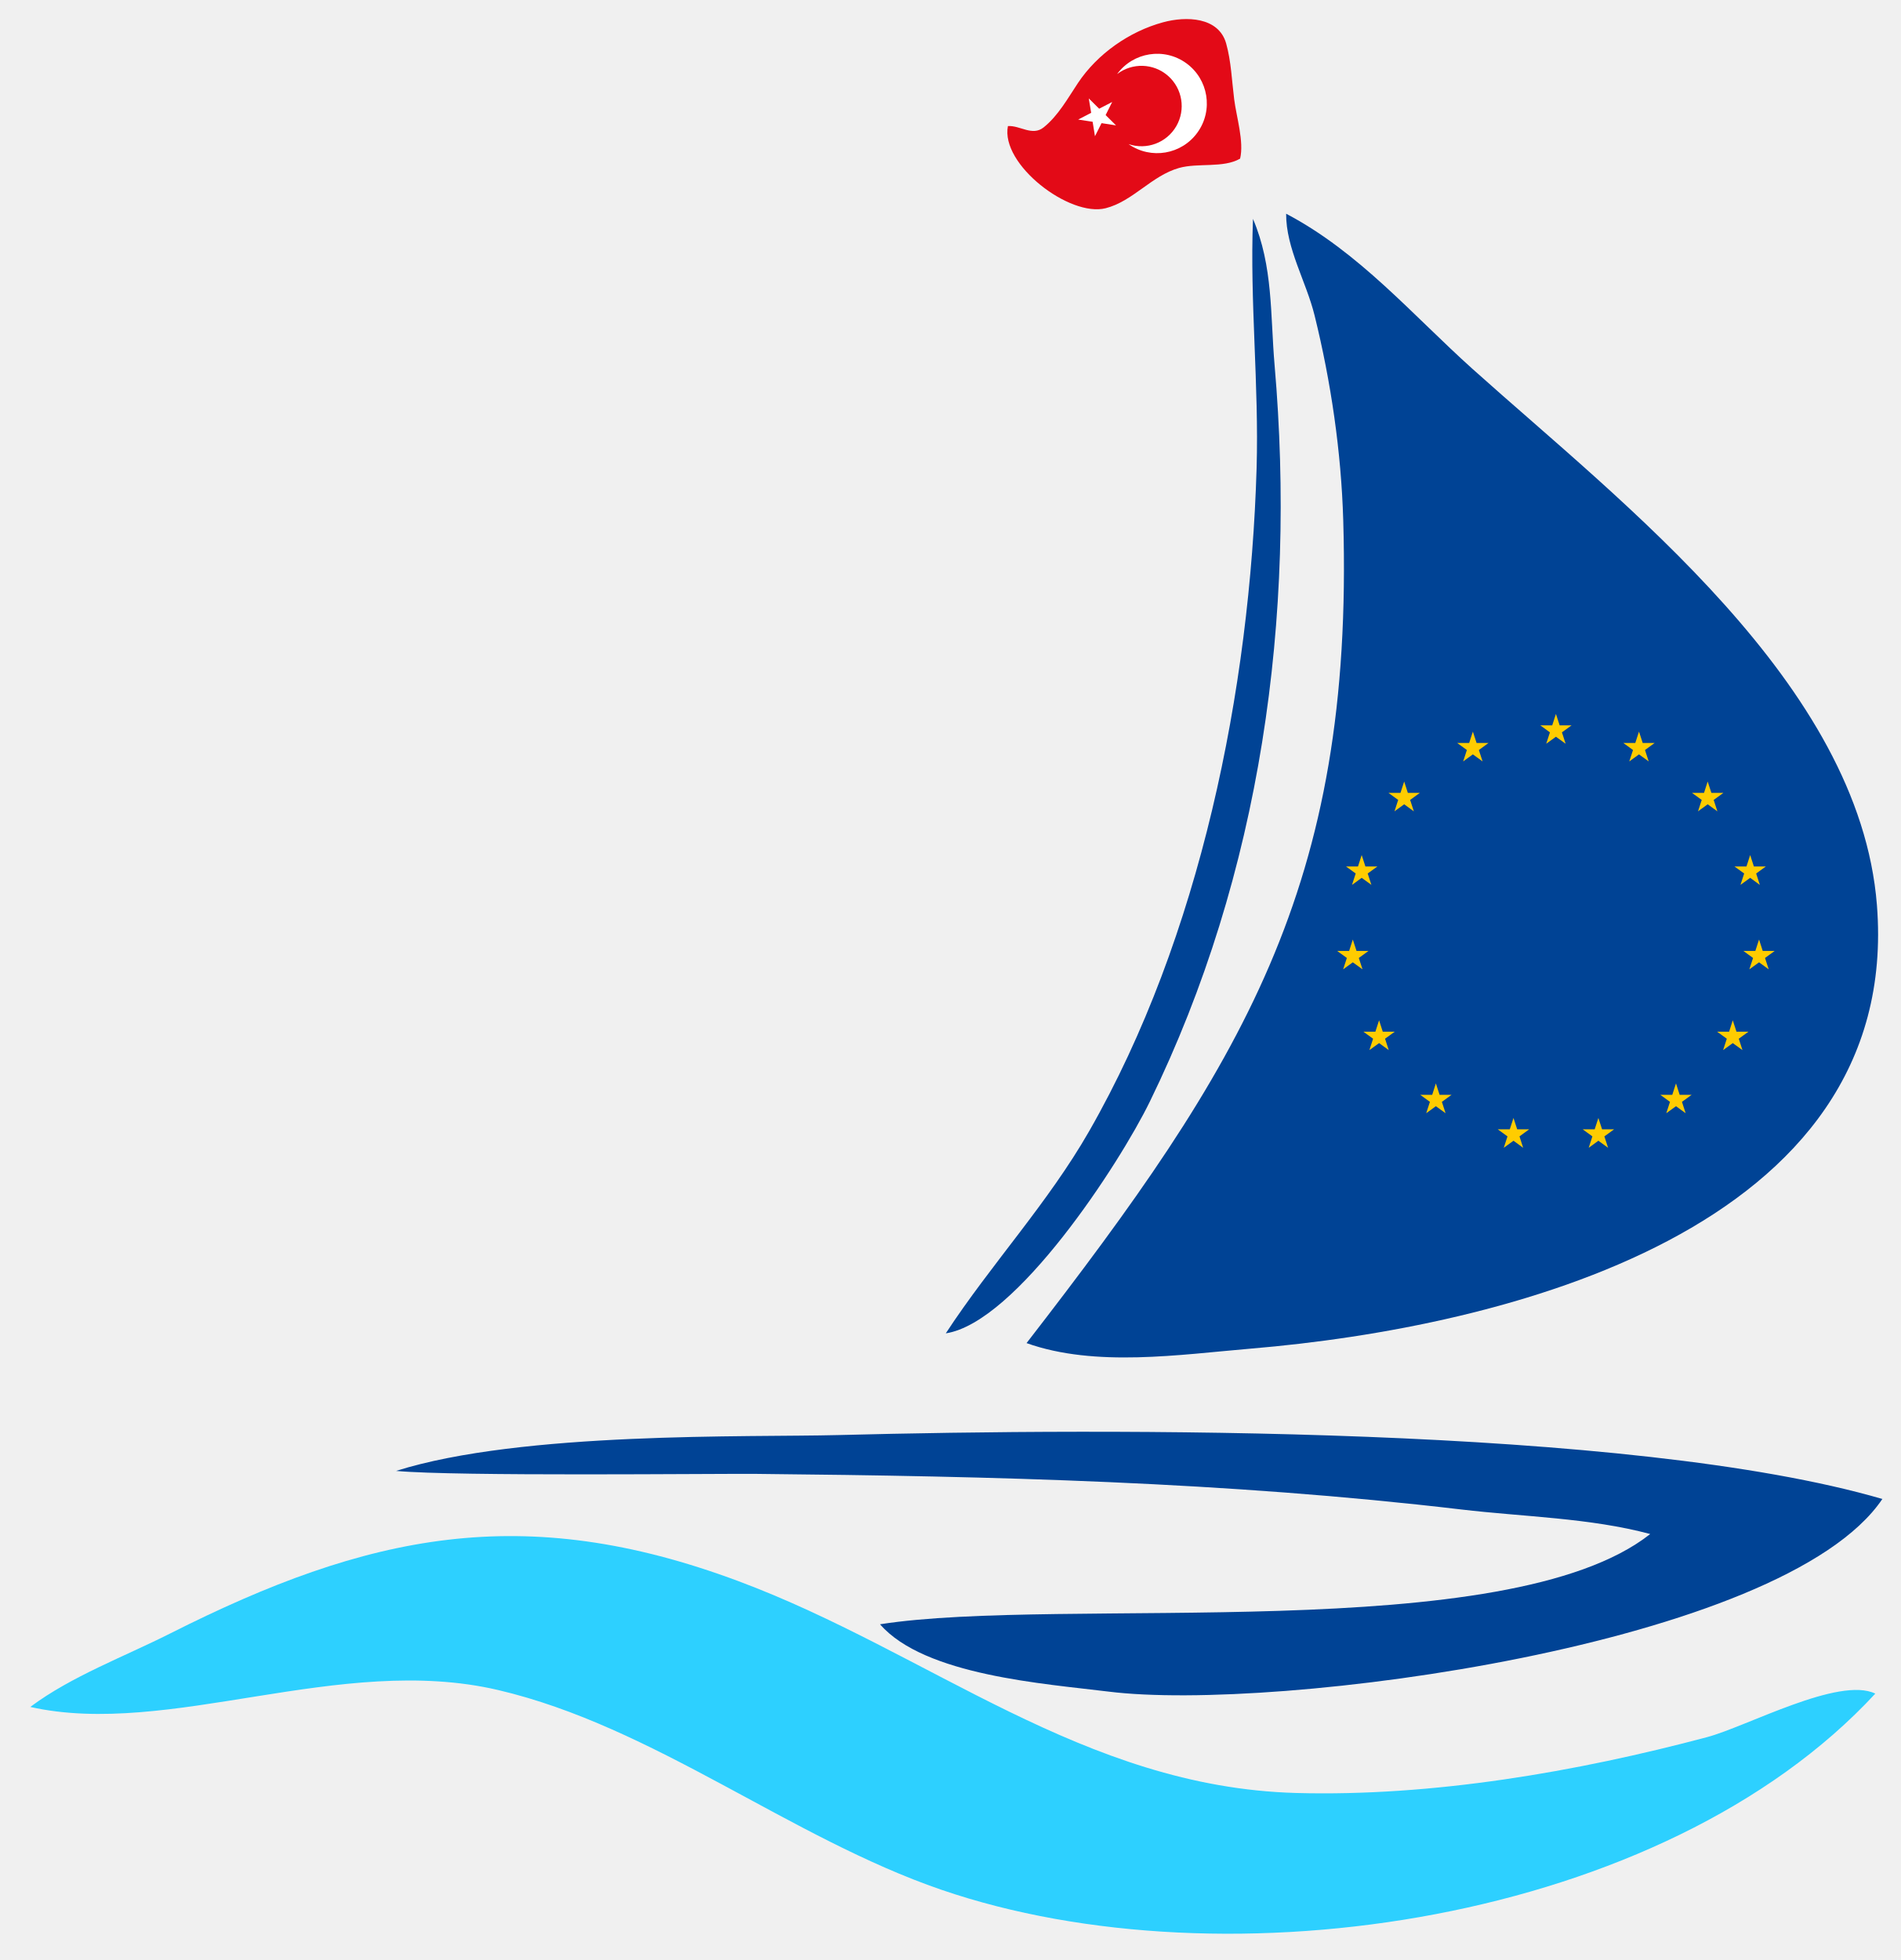
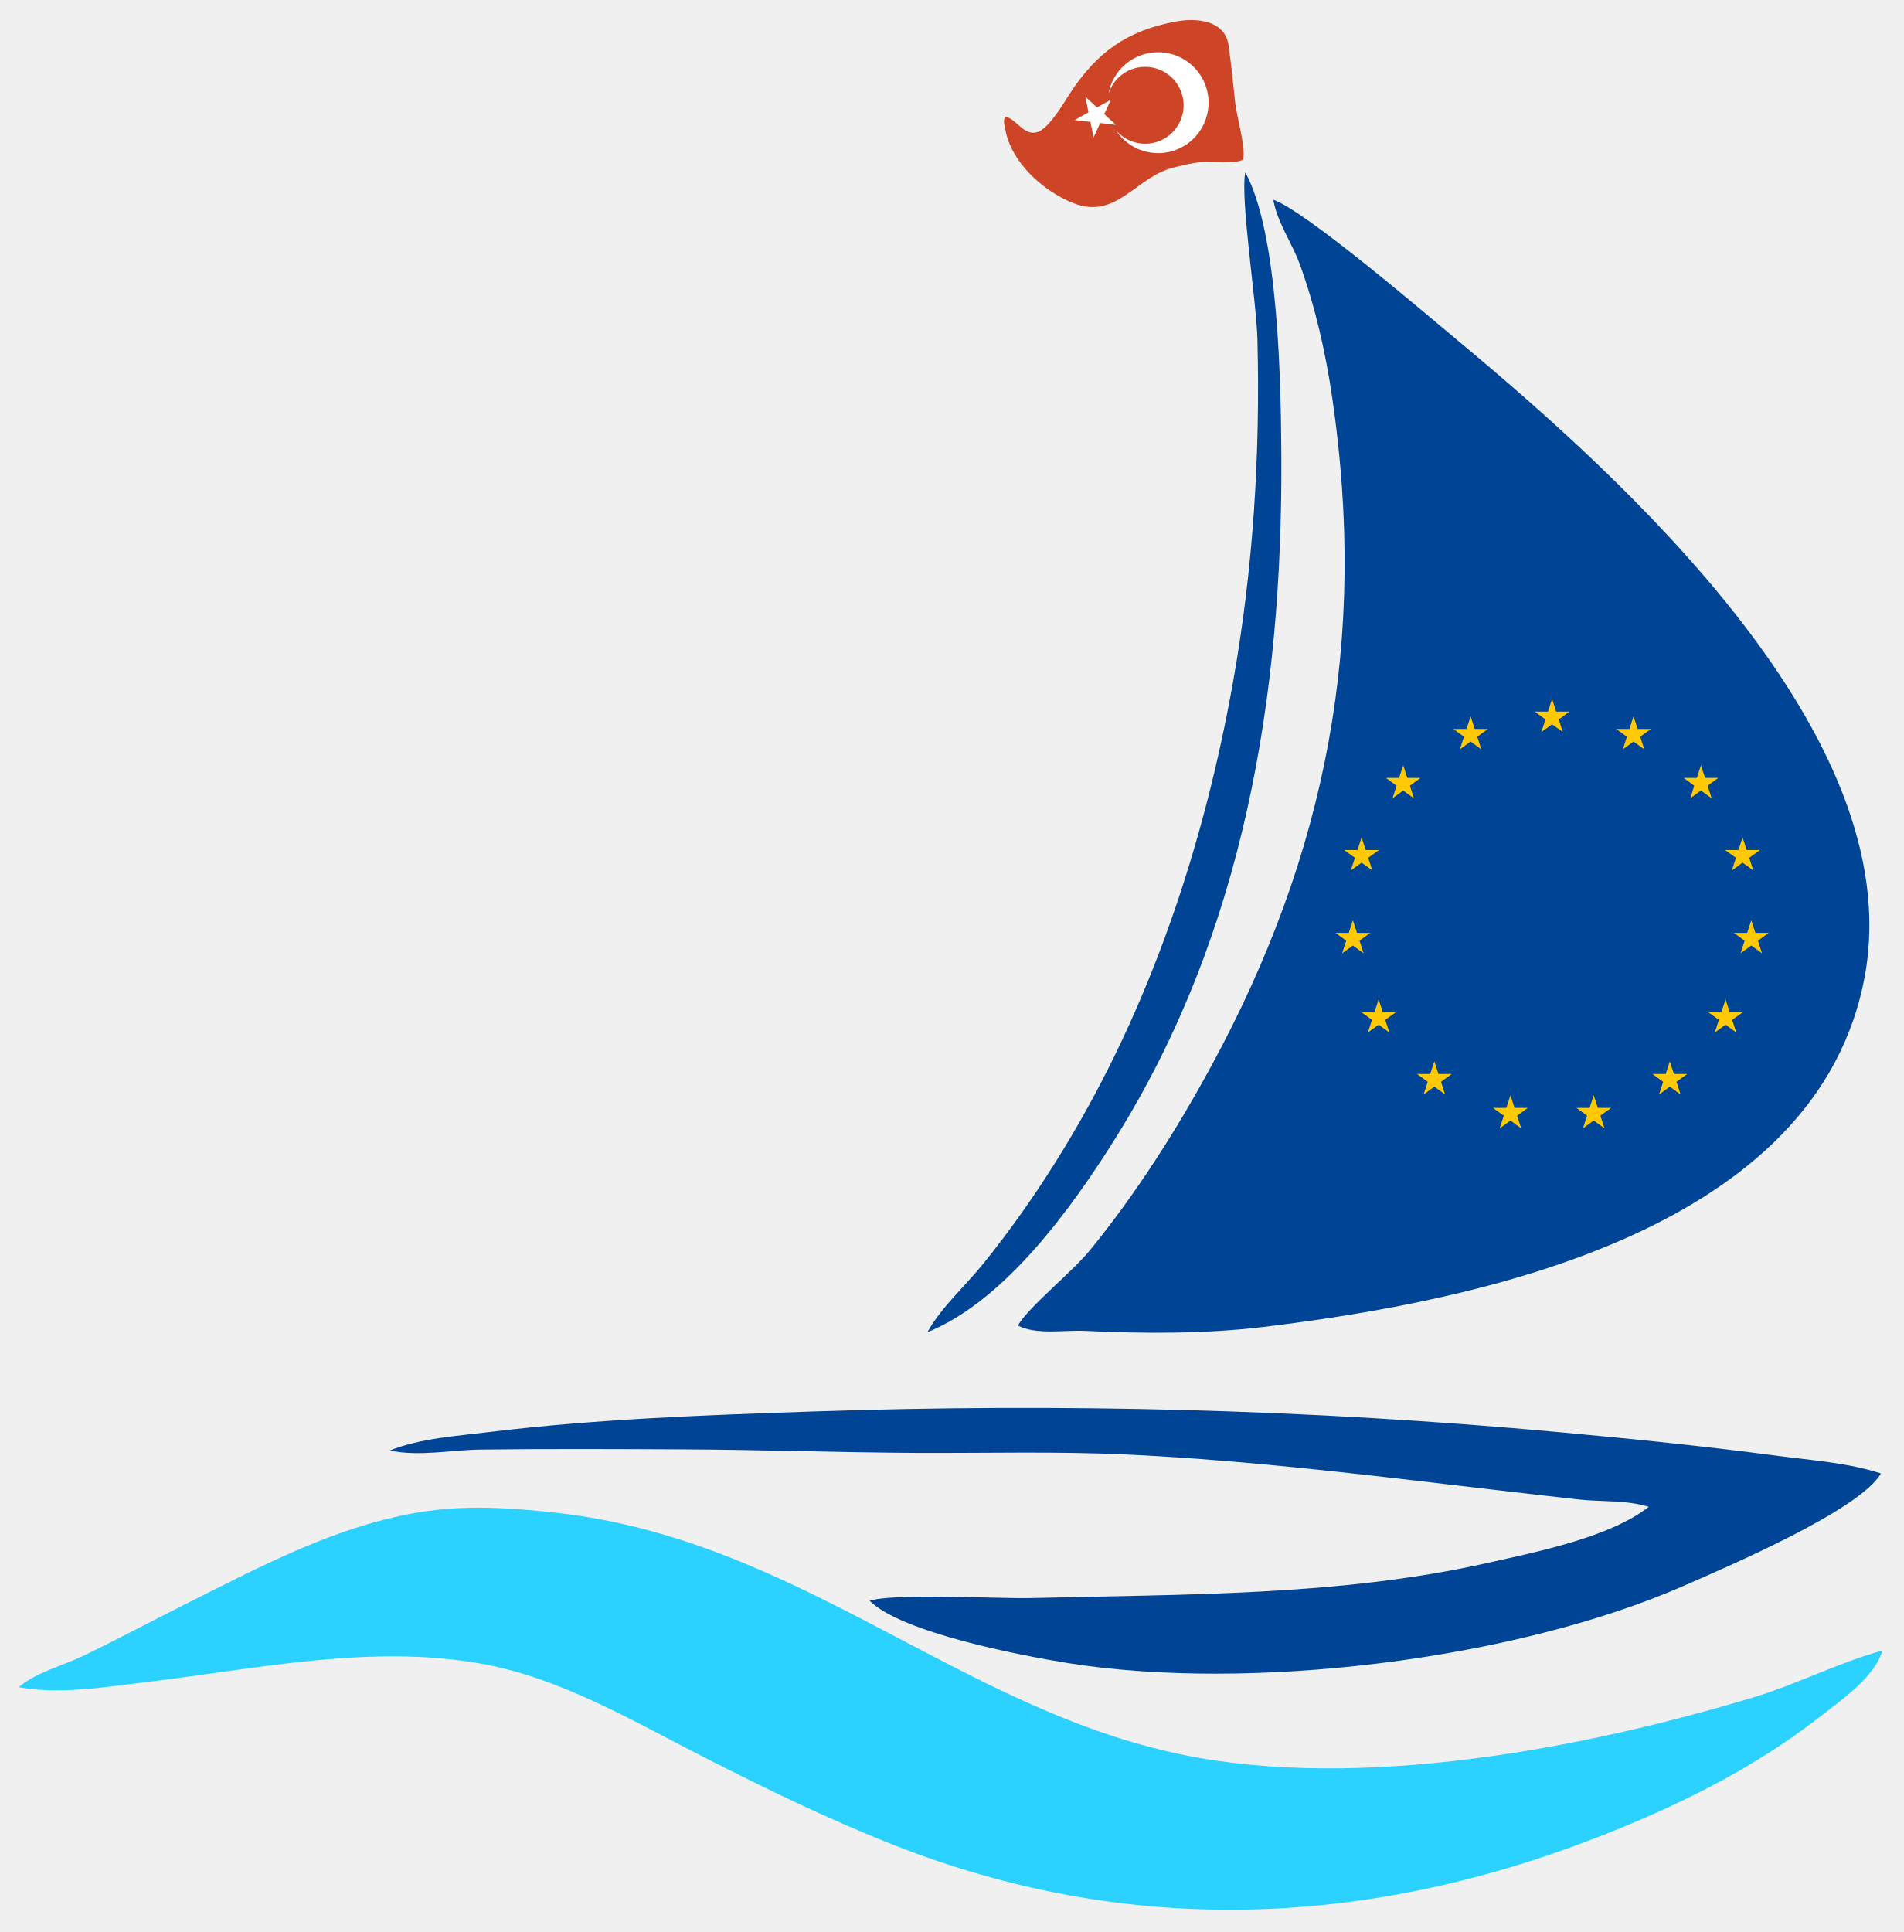
- <svg xmlns="http://www.w3.org/2000/svg" viewBox="66 60 415 428" role="img" aria-labelledby="t">
-   <path fill="#2DD0FF" d="M72.61 432.74C102.93 439.54 140.25 420.96 174.79 429.05C208.77 437.01 238.53 461.32 271.61 472.67C333.78 494 429.34 479.78 475.55 429.83C467.64 426 447.48 437.02 438.82 439.33C410.2 446.95 378.76 452.34 349.08 451.53C302.53 450.25 268.98 420.82 227.23 405.26C180.3 387.76 146.37 394.89 103.14 416.71C93.08 421.79 81.65 426 72.61 432.74Z" />
-   <path fill="#004395" d="M152.5 381.2C165.71 382.43 222.08 381.76 231.37 381.85C282.95 382.35 333.81 383.57 385.12 389.62C398.64 391.22 413.24 391.45 426.39 394.98C395.12 419.66 297.88 408.46 258.19 414.69C267.9 425.89 294.26 427.67 308.1 429.39C344.51 433.93 455.49 419.36 477.09 387.33C421.94 371.26 308.07 371.85 249.1 373.37C229.69 373.88 180 372.52 152.5 381.2Z" />
-   <path fill="#004395" d="M272.55 351.16C287.93 348.81 310.52 314.06 317.09 300.6C341.46 250.7 349.1 194.66 344.36 139.75C343.41 128.79 344.06 118.14 339.64 107.8C338.94 125.89 340.96 144.07 340.43 162.22C339 210.62 328.15 264.59 303.88 306.98C294.85 322.76 282.44 336.05 272.55 351.16Z" />
-   <path fill="#004395" d="M346.88 106.67C346.84 114.24 351.28 121.51 353.09 128.87C356.67 143.36 358.91 158.65 359.35 173.58C361.71 253.78 337.16 292.6 290.19 353.29C305.19 358.64 323.69 355.8 339.23 354.49C394.09 349.89 481.5 328.65 475.9 257.63C472.1 209.36 420.41 170 387.55 140.53C374.48 128.79 362.79 115.03 346.88 106.67Z" />
-   <path fill="#FFCC00" d="M405.80 215.90L406.61 218.39L409.22 218.39L407.11 219.92L407.92 222.41L405.80 220.88L403.68 222.41L404.49 219.92L402.38 218.39L404.99 218.39ZM423.94 219.76L424.75 222.24L427.36 222.24L425.25 223.78L426.06 226.27L423.94 224.73L421.82 226.27L422.63 223.78L420.52 222.24L423.13 222.24ZM438.94 230.66L439.75 233.14L442.37 233.14L440.25 234.68L441.06 237.17L438.94 235.63L436.83 237.17L437.64 234.68L435.52 233.14L438.14 233.14ZM448.22 246.72L449.03 249.21L451.64 249.21L449.53 250.74L450.33 253.23L448.22 251.69L446.10 253.23L446.91 250.74L444.79 249.21L447.41 249.21ZM450.16 265.16L450.96 267.65L453.58 267.65L451.46 269.19L452.27 271.67L450.16 270.14L448.04 271.67L448.85 269.19L446.73 267.65L449.35 267.65ZM444.42 282.80L445.23 285.29L447.85 285.29L445.73 286.82L446.54 289.31L444.42 287.78L442.31 289.31L443.12 286.82L441.00 285.29L443.62 285.29ZM432.02 296.58L432.82 299.07L435.44 299.07L433.32 300.61L434.13 303.09L432.02 301.56L429.90 303.09L430.71 300.61L428.59 299.07L431.21 299.07ZM415.07 304.13L415.88 306.61L418.50 306.61L416.38 308.15L417.19 310.64L415.07 309.10L412.96 310.64L413.76 308.15L411.65 306.61L414.26 306.61ZM396.53 304.13L397.34 306.61L399.95 306.61L397.84 308.15L398.64 310.64L396.53 309.10L394.41 310.64L395.22 308.15L393.10 306.61L395.72 306.61ZM379.58 296.58L380.39 299.07L383.01 299.07L380.89 300.61L381.70 303.09L379.58 301.56L377.47 303.09L378.28 300.61L376.16 299.07L378.78 299.07ZM367.18 282.80L367.98 285.29L370.60 285.29L368.48 286.82L369.29 289.31L367.18 287.78L365.06 289.31L365.87 286.82L363.75 285.29L366.37 285.29ZM361.44 265.16L362.25 267.65L364.87 267.65L362.75 269.19L363.56 271.67L361.44 270.14L359.33 271.67L360.14 269.19L358.02 267.65L360.64 267.65ZM363.38 246.72L364.19 249.21L366.81 249.21L364.69 250.74L365.50 253.23L363.38 251.69L361.27 253.23L362.07 250.74L359.96 249.21L362.57 249.21ZM372.66 230.66L373.46 233.14L376.08 233.14L373.96 234.68L374.77 237.17L372.66 235.63L370.54 237.17L371.35 234.68L369.23 233.14L371.85 233.14ZM387.66 219.76L388.47 222.24L391.08 222.24L388.97 223.78L389.78 226.27L387.66 224.73L385.54 226.27L386.35 223.78L384.24 222.24L386.85 222.24Z" />
-   <path fill="#E30A17" d="M286.12 87.53C284.46 95.89 299.58 107.47 307.46 105.47C313.41 103.96 317.47 98.39 323.48 96.68C327.61 95.51 333.19 96.76 336.83 94.64C337.72 90.91 336.01 85.5 335.53 81.66C335.02 77.62 334.88 73.42 333.78 69.49C332.14 63.67 325.02 63.5 320 64.87C312.63 66.87 305.66 71.76 301.42 78.12C299.2 81.45 297.1 85.27 293.93 87.81C291.45 89.81 288.77 87.35 286.12 87.53Z" />
-   <path fill="#FFFFFF" d="M312.47 91.47A10.85 10.85 0 1 0 309.96 76.18A8.78 8.78 0 1 1 312.47 91.47ZM301.46 86.11L304.30 84.64L303.78 81.49L306.05 83.74L308.89 82.27L307.46 85.13L309.73 87.38L306.57 86.89L305.13 89.75L304.62 86.59Z" />
+ <svg xmlns="http://www.w3.org/2000/svg" viewBox="1 5 401 407" role="img" aria-labelledby="t">
+   <path fill="#2BD1FF" d="M4.97 360.43C13.63 362.04 23.47 360.34 32.14 359.31C55.23 356.56 78.91 351.36 102.2 355.44C118.9 358.36 134.29 367.52 149.2 375.12C162.33 381.82 175.62 388.28 189.35 393.69C238.28 412.97 288.18 411.15 337.03 392.25C353.67 385.82 370.12 377.82 384.24 366.8C388.66 363.35 396.07 358.27 397.58 352.71C388.38 355.23 379.55 359.82 370.33 362.6C334.29 373.45 287.68 382.24 250.49 374.72C203.26 365.16 169.39 329.42 118.28 323.69C109.92 322.76 101.28 322.13 92.88 323.09C73.96 325.24 56.47 334.72 39.71 343.11C32.56 346.7 25.51 350.48 18.29 353.94C14.06 355.96 8.52 357.32 4.97 360.43Z" />
+   <path fill="#004496" d="M83.13 310.56C89.16 311.89 96.06 310.45 102.21 310.37C116.57 310.19 130.93 310.26 145.29 310.33C161.45 310.41 177.6 310.98 193.75 311.07C208.57 311.15 223.5 310.72 238.31 311.41C258.42 312.34 278.52 314.5 298.51 316.82C310.2 318.19 321.9 319.58 333.6 320.88C338.43 321.41 343.69 320.96 348.37 322.43C340.1 328.91 324.53 331.97 314.35 334.26C283.05 341.29 250.24 340.82 218.32 341.65C211.58 341.82 189.11 340.57 184.23 342.23C190.96 348.93 216.08 353.75 225.76 355.31C264.1 361.49 319.98 354.72 355.6 339.13C364.57 335.2 392.87 323.16 397.28 315.4C390.33 313.13 382.59 312.63 375.37 311.67C360.1 309.65 344.79 308.1 329.45 306.7C277.01 301.89 224.8 300.56 172.14 302.35C149.49 303.12 126.77 303.92 104.25 306.66C97.32 307.51 89.69 307.96 83.13 310.56Z" />
+   <path fill="#004496" d="M196.39 285.63C212.74 279.09 226.99 259.21 236.04 244.73C263.06 201.5 271.22 151.59 270.96 101.33C270.88 86.06 270.42 54.2 263.36 41.29C262.29 47.06 265.71 68.36 265.92 76.45C266.54 100.65 265.04 124.79 260.79 148.63C254.66 183.02 243.4 216.99 225.18 246.91C220.04 255.36 214.36 263.55 208.14 271.24C204.36 275.91 199.31 280.39 196.39 285.63Z" />
+   <path fill="#004496" d="M269.28 47.08C269.99 51.62 273.24 56.25 274.83 60.62C278.13 69.7 280.28 79.24 281.68 88.79C289.14 139.59 280.6 184.65 256.23 229.52C248.83 243.14 240.45 256.34 230.64 268.37C226.9 272.96 217.65 280.38 215.46 284.23C219.22 286.27 225.36 285.16 229.43 285.36C241.88 285.96 254.86 286.02 267.25 284.53C312.27 279.09 384.23 264.48 393.93 210.35C402.96 159.93 343.25 106 308.38 76.94C301.41 71.13 276.02 49.41 269.28 47.08Z" />
+   <path fill="#FFCA05" d="M328.00 152.25L328.86 154.91L331.66 154.91L329.40 156.55L330.26 159.21L328.00 157.57L325.74 159.21L326.60 156.55L324.34 154.91L327.14 154.91ZM345.16 155.90L346.03 158.56L348.83 158.56L346.56 160.20L347.43 162.86L345.16 161.22L342.90 162.86L343.77 160.20L341.50 158.56L344.30 158.56ZM359.36 166.21L360.23 168.87L363.02 168.87L360.76 170.52L361.62 173.18L359.36 171.53L357.10 173.18L357.96 170.52L355.70 168.87L358.50 168.87ZM368.13 181.41L369.00 184.07L371.80 184.07L369.53 185.71L370.40 188.37L368.13 186.73L365.87 188.37L366.74 185.71L364.47 184.07L367.27 184.07ZM369.97 198.86L370.83 201.52L373.63 201.52L371.37 203.17L372.23 205.83L369.97 204.18L367.71 205.83L368.57 203.17L366.31 201.52L369.10 201.52ZM364.55 215.55L365.41 218.21L368.21 218.21L365.94 219.85L366.81 222.51L364.55 220.87L362.28 222.51L363.15 219.85L360.88 218.21L363.68 218.21ZM352.80 228.59L353.67 231.25L356.47 231.25L354.20 232.89L355.07 235.56L352.80 233.91L350.54 235.56L351.41 232.89L349.14 231.25L351.94 231.25ZM336.77 235.73L337.64 238.39L340.44 238.39L338.17 240.03L339.04 242.69L336.77 241.05L334.51 242.69L335.38 240.03L333.11 238.39L335.91 238.39ZM319.23 235.73L320.09 238.39L322.89 238.39L320.62 240.03L321.49 242.69L319.23 241.05L316.96 242.69L317.83 240.03L315.56 238.39L318.36 238.39ZM303.20 228.59L304.06 231.25L306.86 231.25L304.59 232.89L305.46 235.56L303.20 233.91L300.93 235.56L301.80 232.89L299.53 231.25L302.33 231.25ZM291.45 215.55L292.32 218.21L295.12 218.21L292.85 219.85L293.72 222.51L291.45 220.87L289.19 222.51L290.06 219.85L287.79 218.21L290.59 218.21ZM286.03 198.86L286.90 201.52L289.69 201.52L287.43 203.17L288.29 205.83L286.03 204.18L283.77 205.83L284.63 203.17L282.37 201.52L285.17 201.52ZM287.87 181.41L288.73 184.07L291.53 184.07L289.26 185.71L290.13 188.37L287.87 186.73L285.60 188.37L286.47 185.71L284.20 184.07L287.00 184.07ZM296.64 166.21L297.50 168.87L300.30 168.87L298.04 170.52L298.90 173.18L296.64 171.53L294.38 173.18L295.24 170.52L292.98 168.87L295.77 168.87ZM310.84 155.90L311.70 158.56L314.50 158.56L312.23 160.20L313.10 162.86L310.84 161.22L308.57 162.86L309.44 160.20L307.17 158.56L309.97 158.56Z" />
+   <path fill="#CE4427" d="M212.75 29.57C212.31 30.41 212.65 31.42 212.82 32.35C214.09 39.25 220.79 45.26 227.08 47.77C236.28 51.46 240.32 42.13 248.44 40.24C250.16 39.84 252 39.33 253.77 39.18C256.23 38.96 260.82 39.66 262.91 38.63C263.47 35.84 261.58 29.77 261.24 26.64C260.8 22.6 260.41 18.51 259.83 14.49C259.06 9.21 253 8.71 248.56 9.56C238.41 11.5 232.1 16 226.44 24.65C225.05 26.78 222.18 31.76 219.81 32.72C216.75 33.95 215.26 29.99 212.75 29.57Z" />
+   <path fill="#FFFFFF" d="M236.06 32.38A10.63 10.63 0 1 0 234.53 24.79A8.1 8.1 0 1 1 236.06 32.38ZM227.42 30.30L230.33 28.66L229.67 25.38L232.13 27.64L235.04 26.00L233.65 29.04L236.11 31.31L232.79 30.92L231.40 33.96L230.74 30.68Z" />
</svg>
